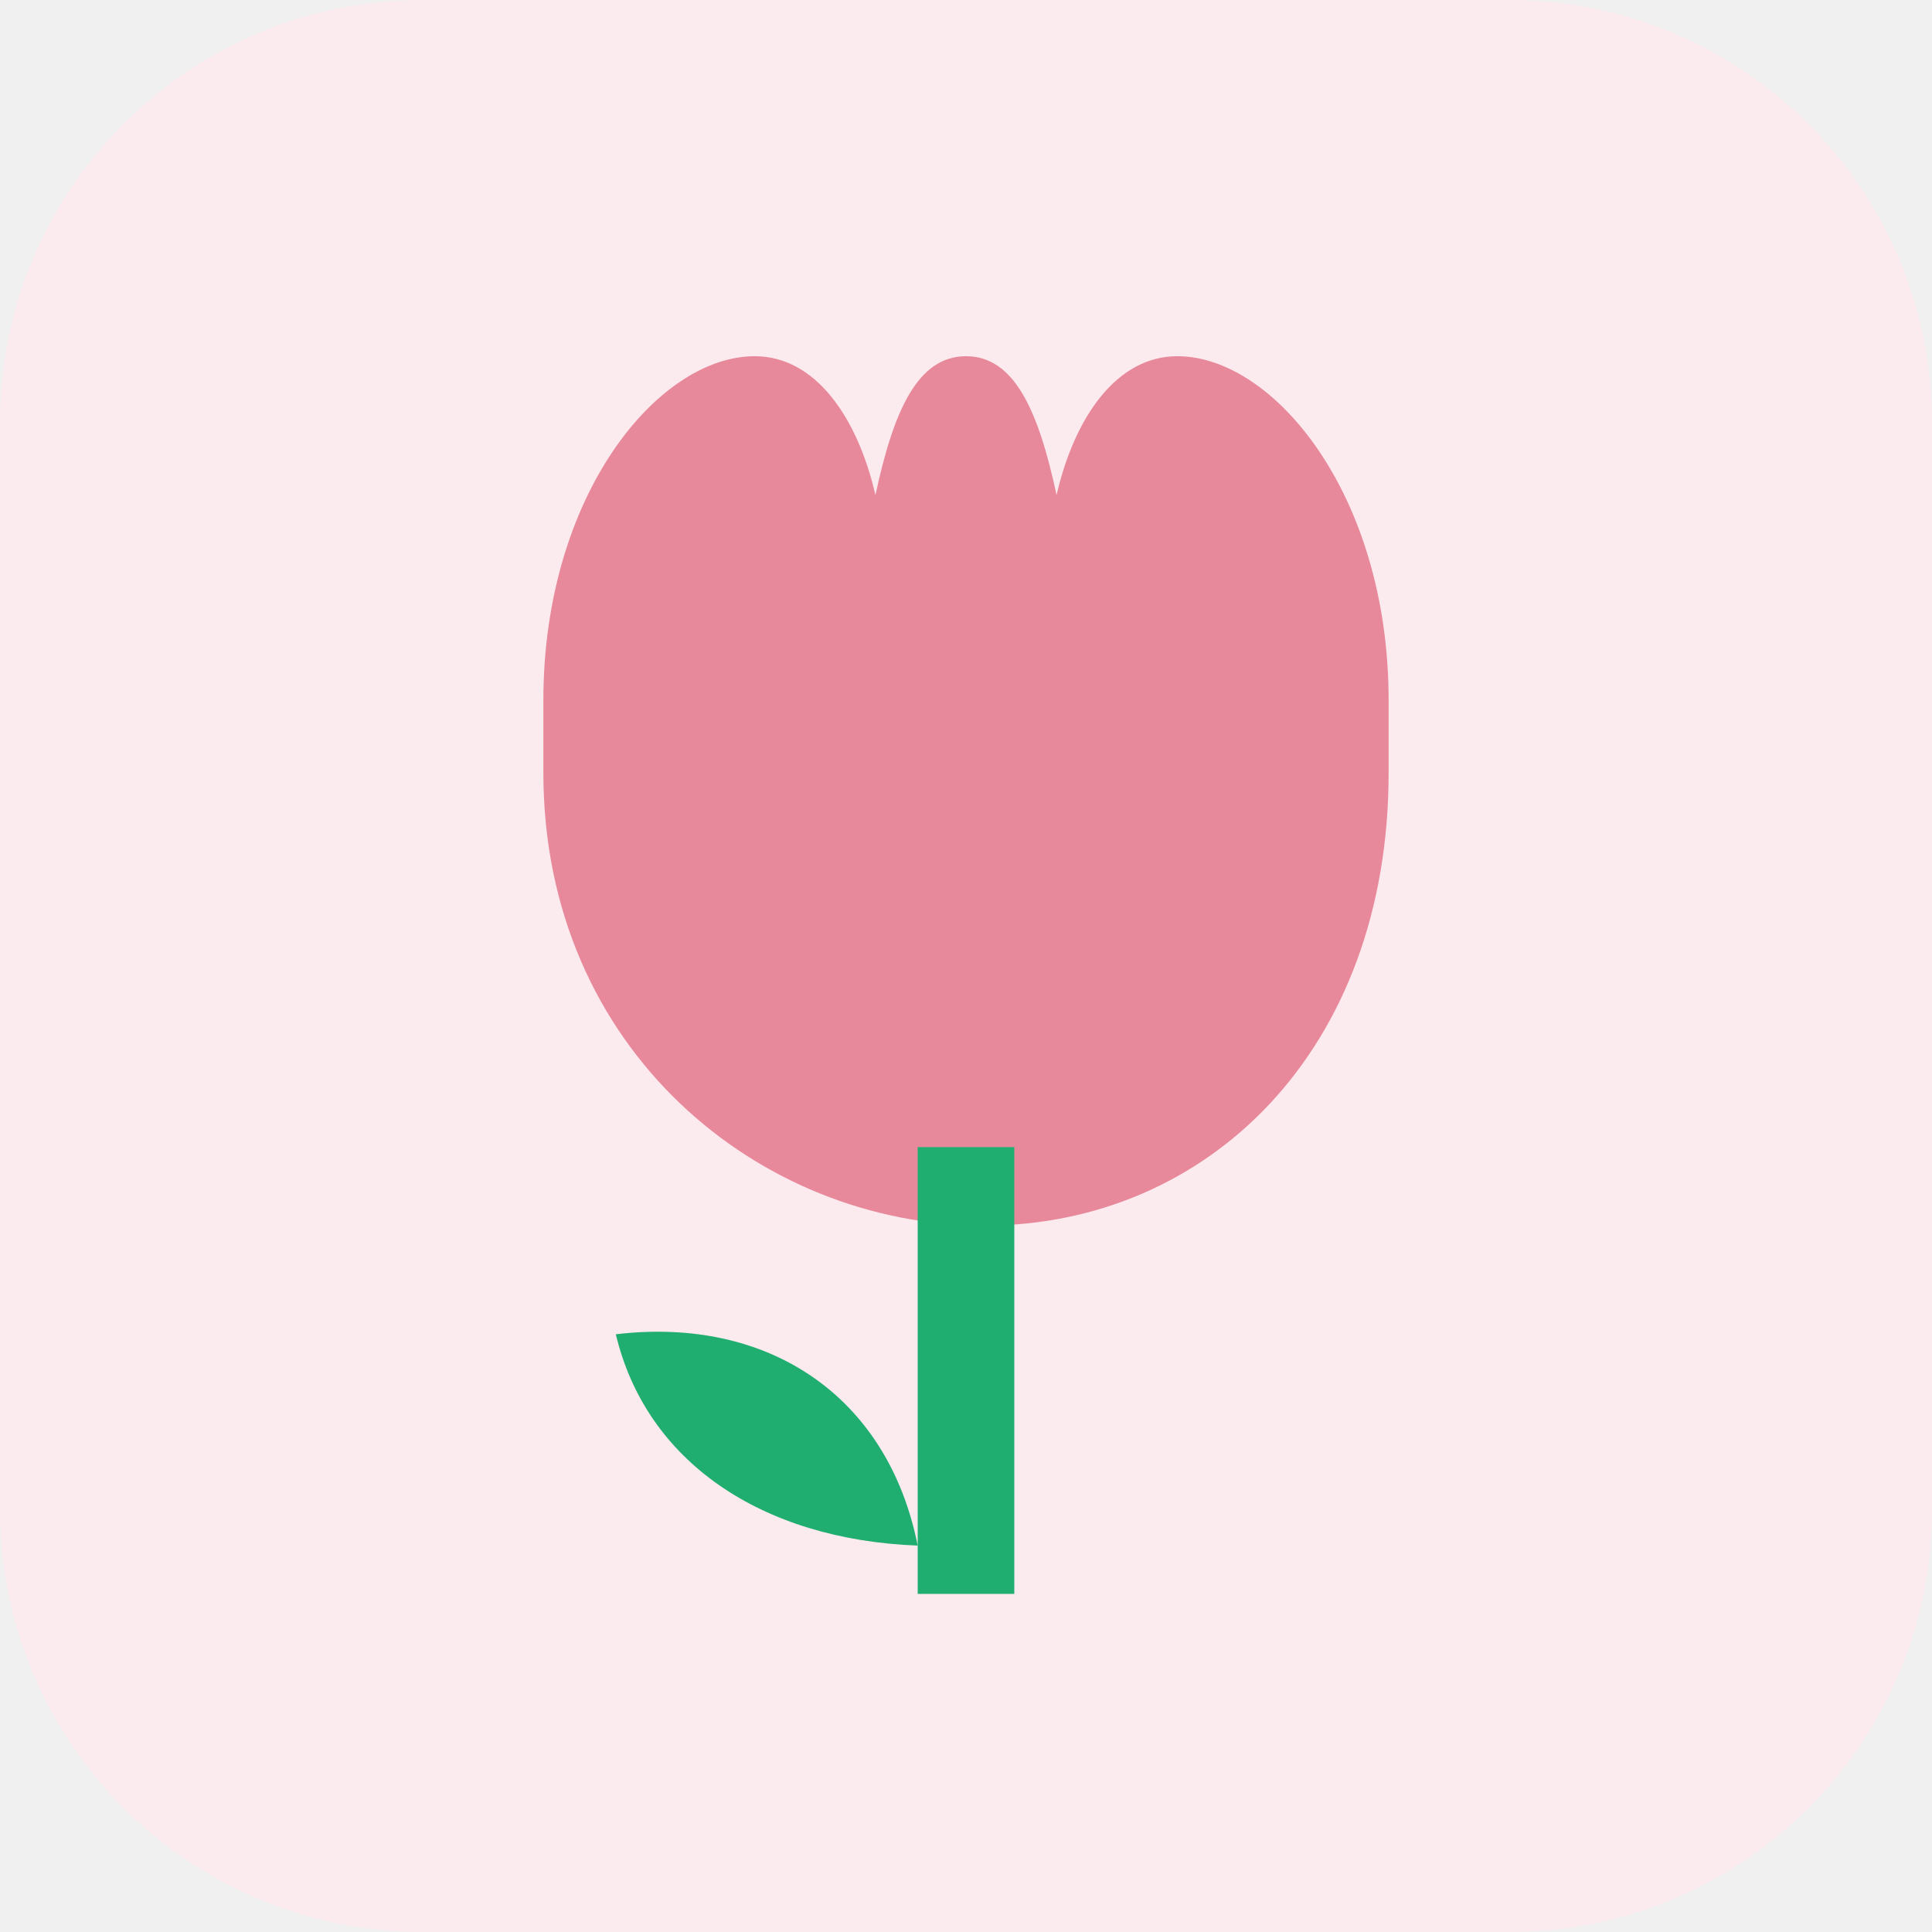
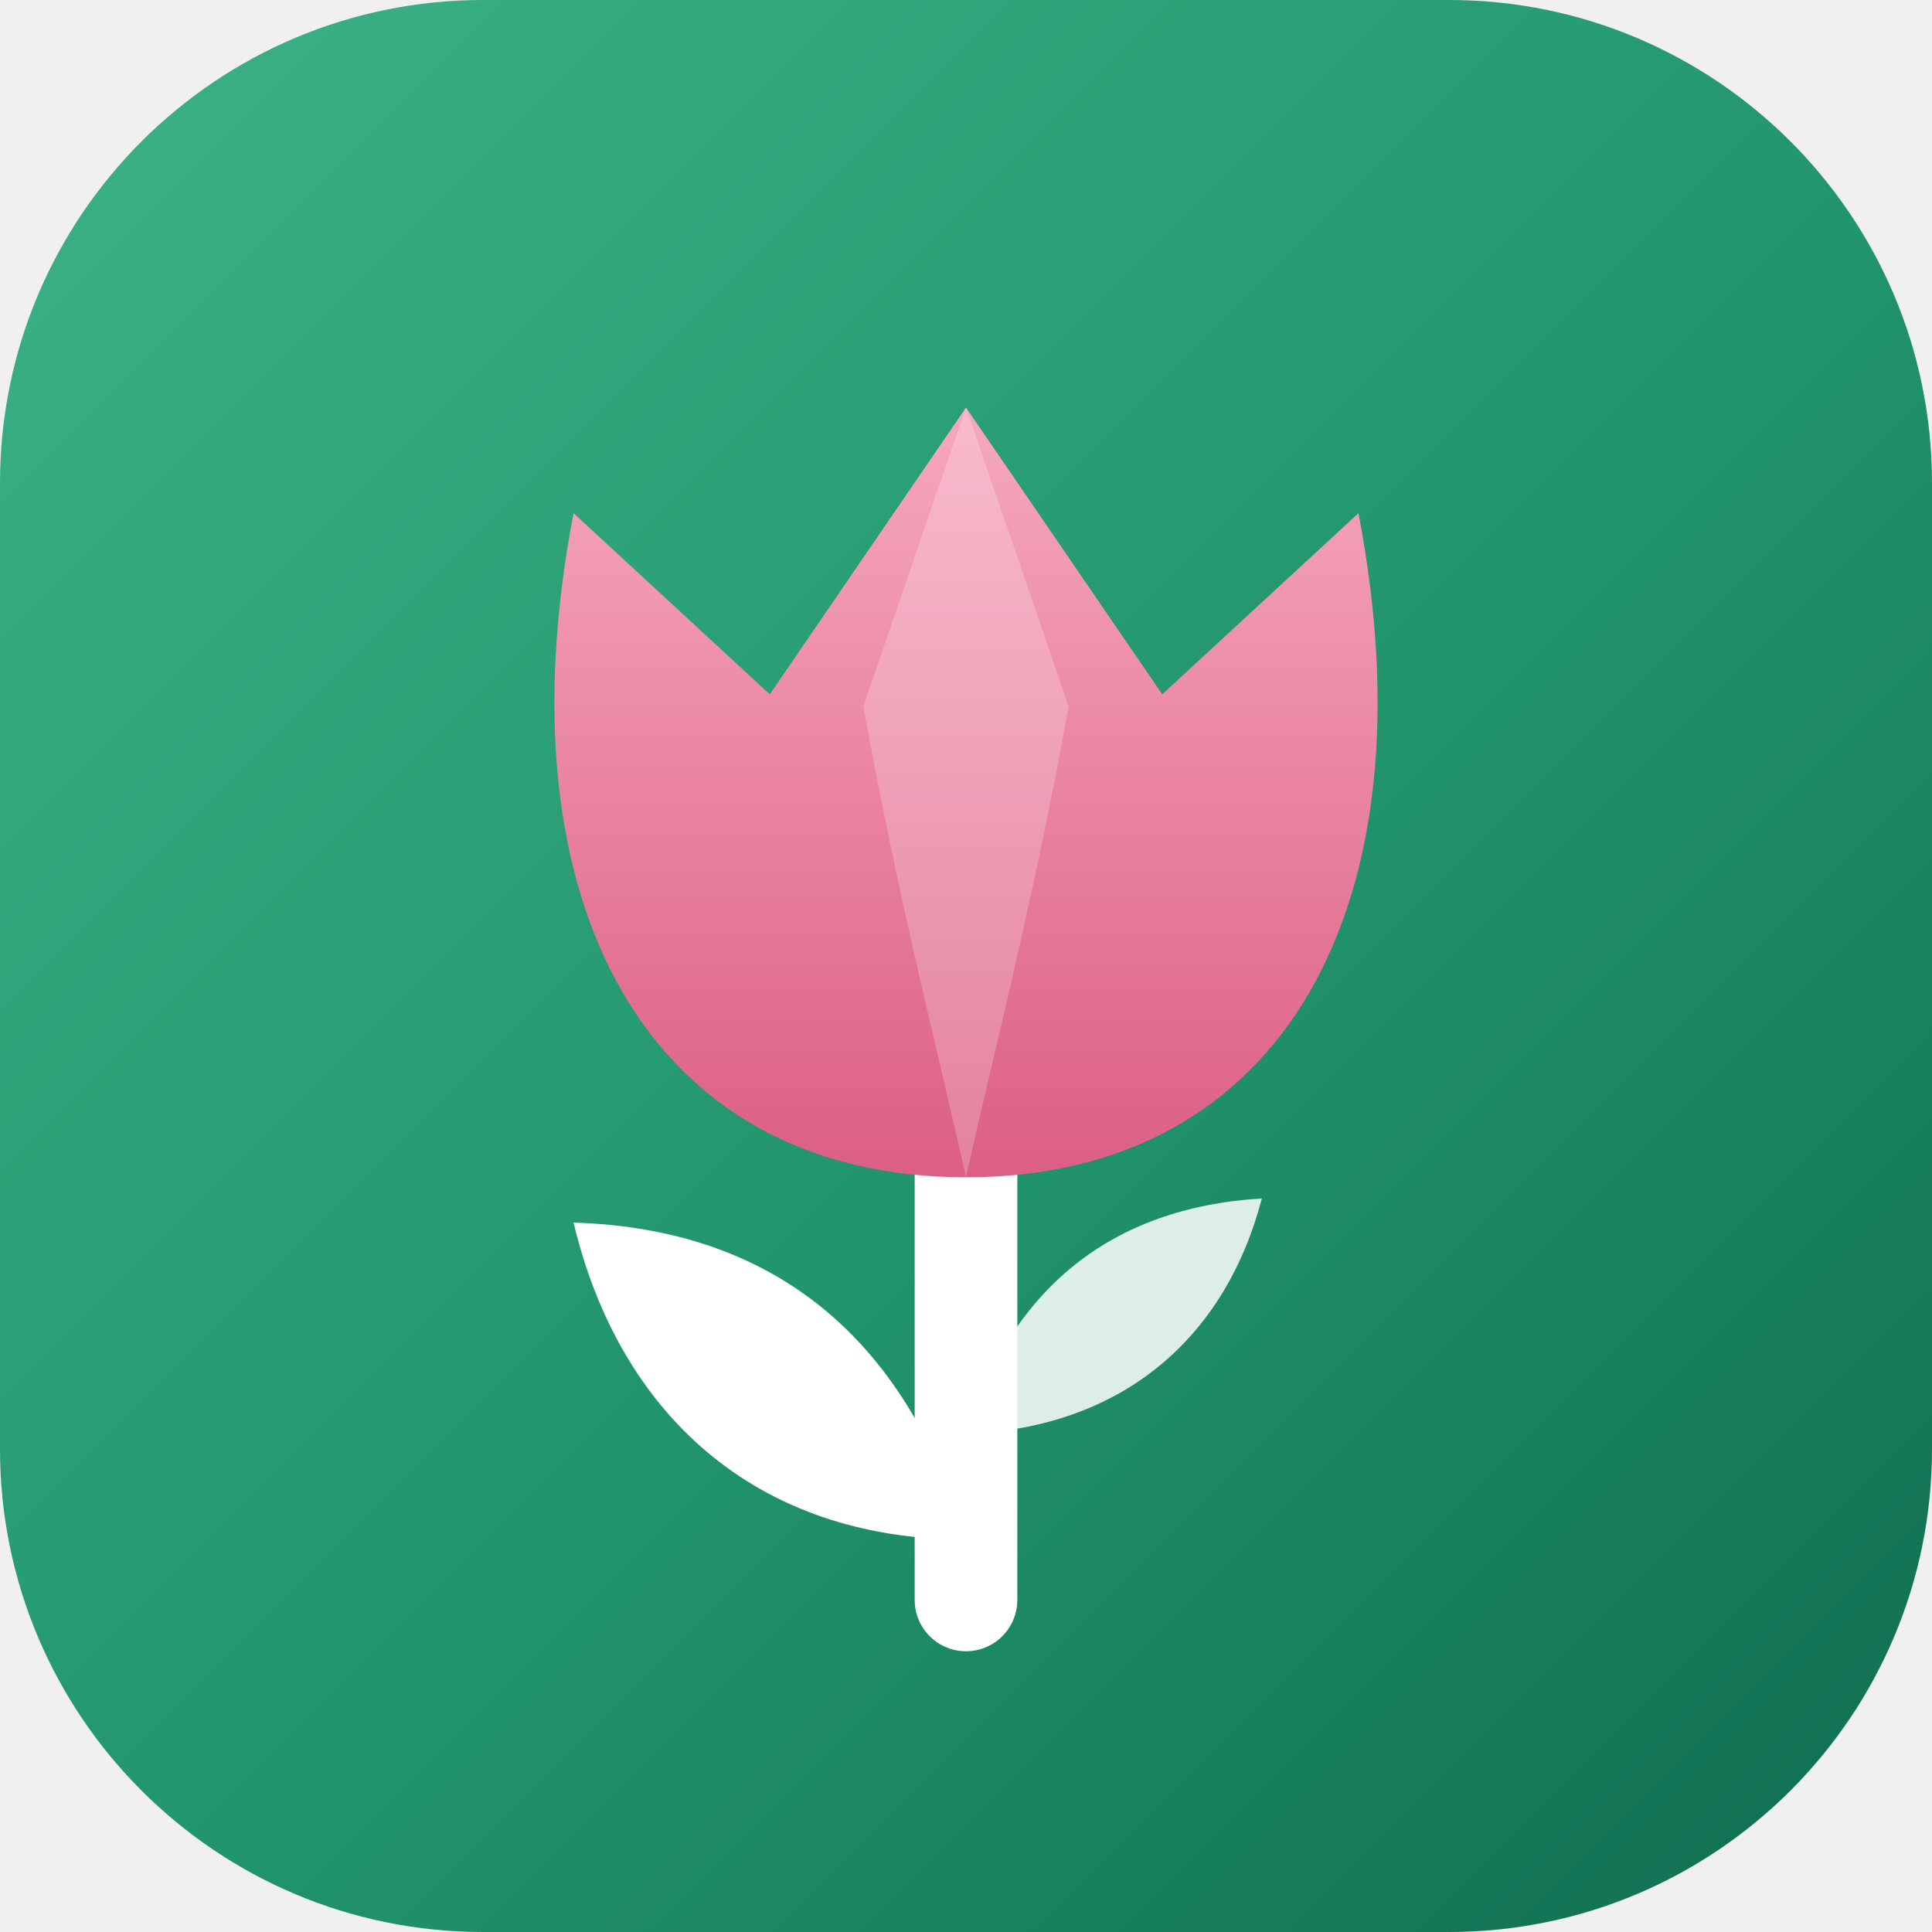
- <svg xmlns="http://www.w3.org/2000/svg" viewBox="0 0 32 32">
-   <rect width="32" height="32" rx="7" fill="#FBEAEE" />
-   <path d="M9 11.6c0-3.4 1.9-5.7 3.5-5.7 1 0 1.7 1 2 2.3.3-1.4.7-2.3 1.5-2.3s1.2.9 1.5 2.3c.3-1.3 1-2.3 2-2.3 1.6 0 3.5 2.3 3.5 5.7v1.2c0 4.6-3 7.5-6.7 7.5S9 17.4 9 12.8z" fill="#E8899B" />
-   <path d="M15.2 19h1.6v7.4h-1.6z" fill="#1FAE6F" />
-   <path d="M15.2 25.6c-2.6-.1-4.5-1.4-5-3.5 2.5-.3 4.5 1 5 3.5z" fill="#1FAE6F" />
+ <svg xmlns="http://www.w3.org/2000/svg" viewBox="0 0 64 64">
+   <defs>
+     <linearGradient id="lgA" x1="0" y1="0" x2="1" y2="1">
+       <stop offset="0" stop-color="#3DB386" />
+       <stop offset=".55" stop-color="#21946C" />
+       <stop offset="1" stop-color="#0F6B50" />
+     </linearGradient>
+     <linearGradient id="lgP" x1="0" y1="0" x2="0" y2="1">
+       <stop offset="0" stop-color="#F7A8BE" />
+       <stop offset="1" stop-color="#DC5F84" />
+     </linearGradient>
+   </defs>
+   <rect width="64" height="64" rx="16" fill="url(#lgA)" />
+   <path d="M32 38v15" stroke="#fff" stroke-width="3.4" stroke-linecap="round" />
+   <path d="M32 51c-7 0-11.5-4.2-13-10.5 6.6.2 11 3.8 13 10.5z" fill="#fff" />
+   <path d="M32 47.5c5.2-.2 8.6-3.2 9.8-7.8-5 .3-8.3 3-9.8 7.8z" fill="#fff" opacity=".85" />
+   <path d="M19 17 L25.5 23 L32 13.5 L38.5 23 L45 17 C47.5 30 42.5 39 32 39 C21.5 39 16.5 30 19 17 Z" fill="url(#lgP)" />
+   <path d="M32 13.5 L28.6 23.4 C29.8 30 31 34.5 32 39 C33 34.5 34.2 30 35.4 23.4 Z" fill="#fff" opacity=".22" />
</svg>
